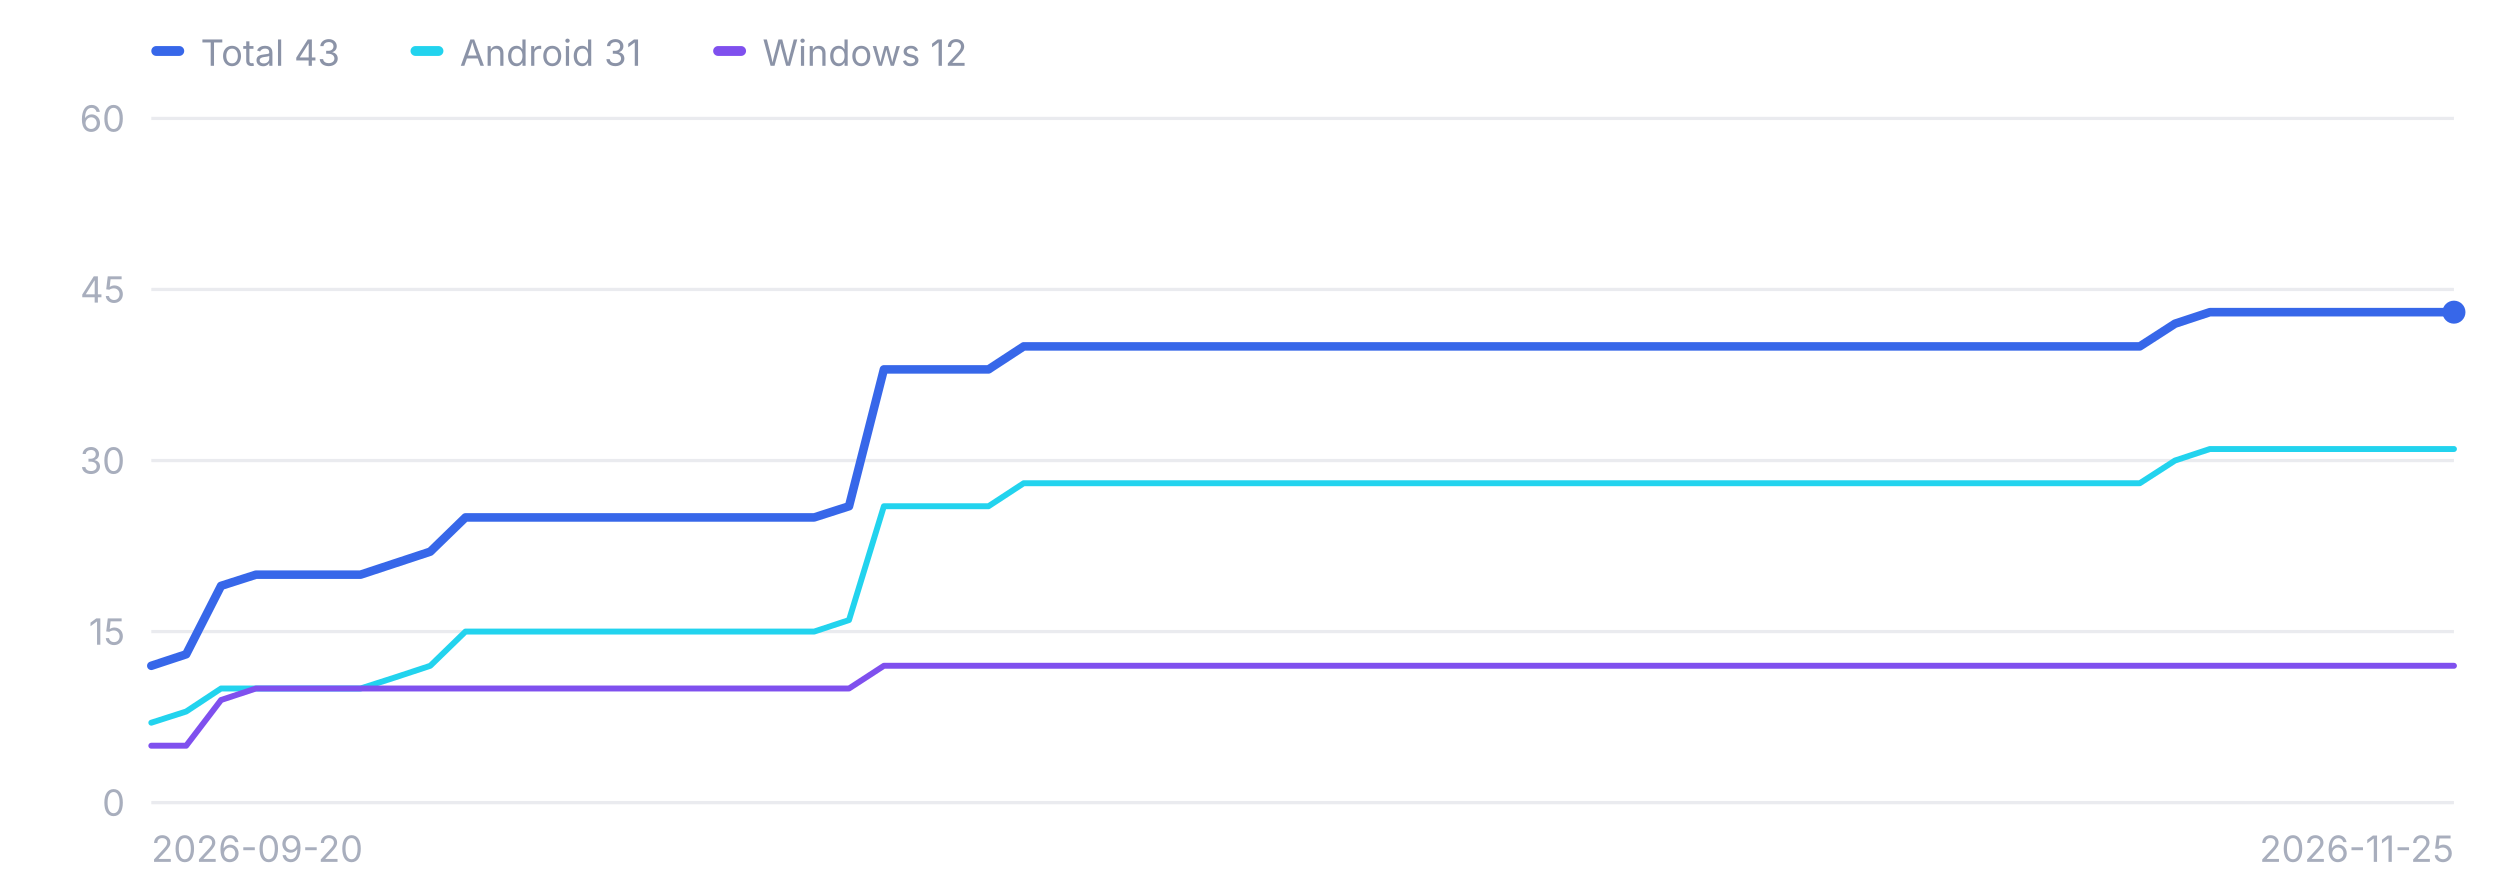
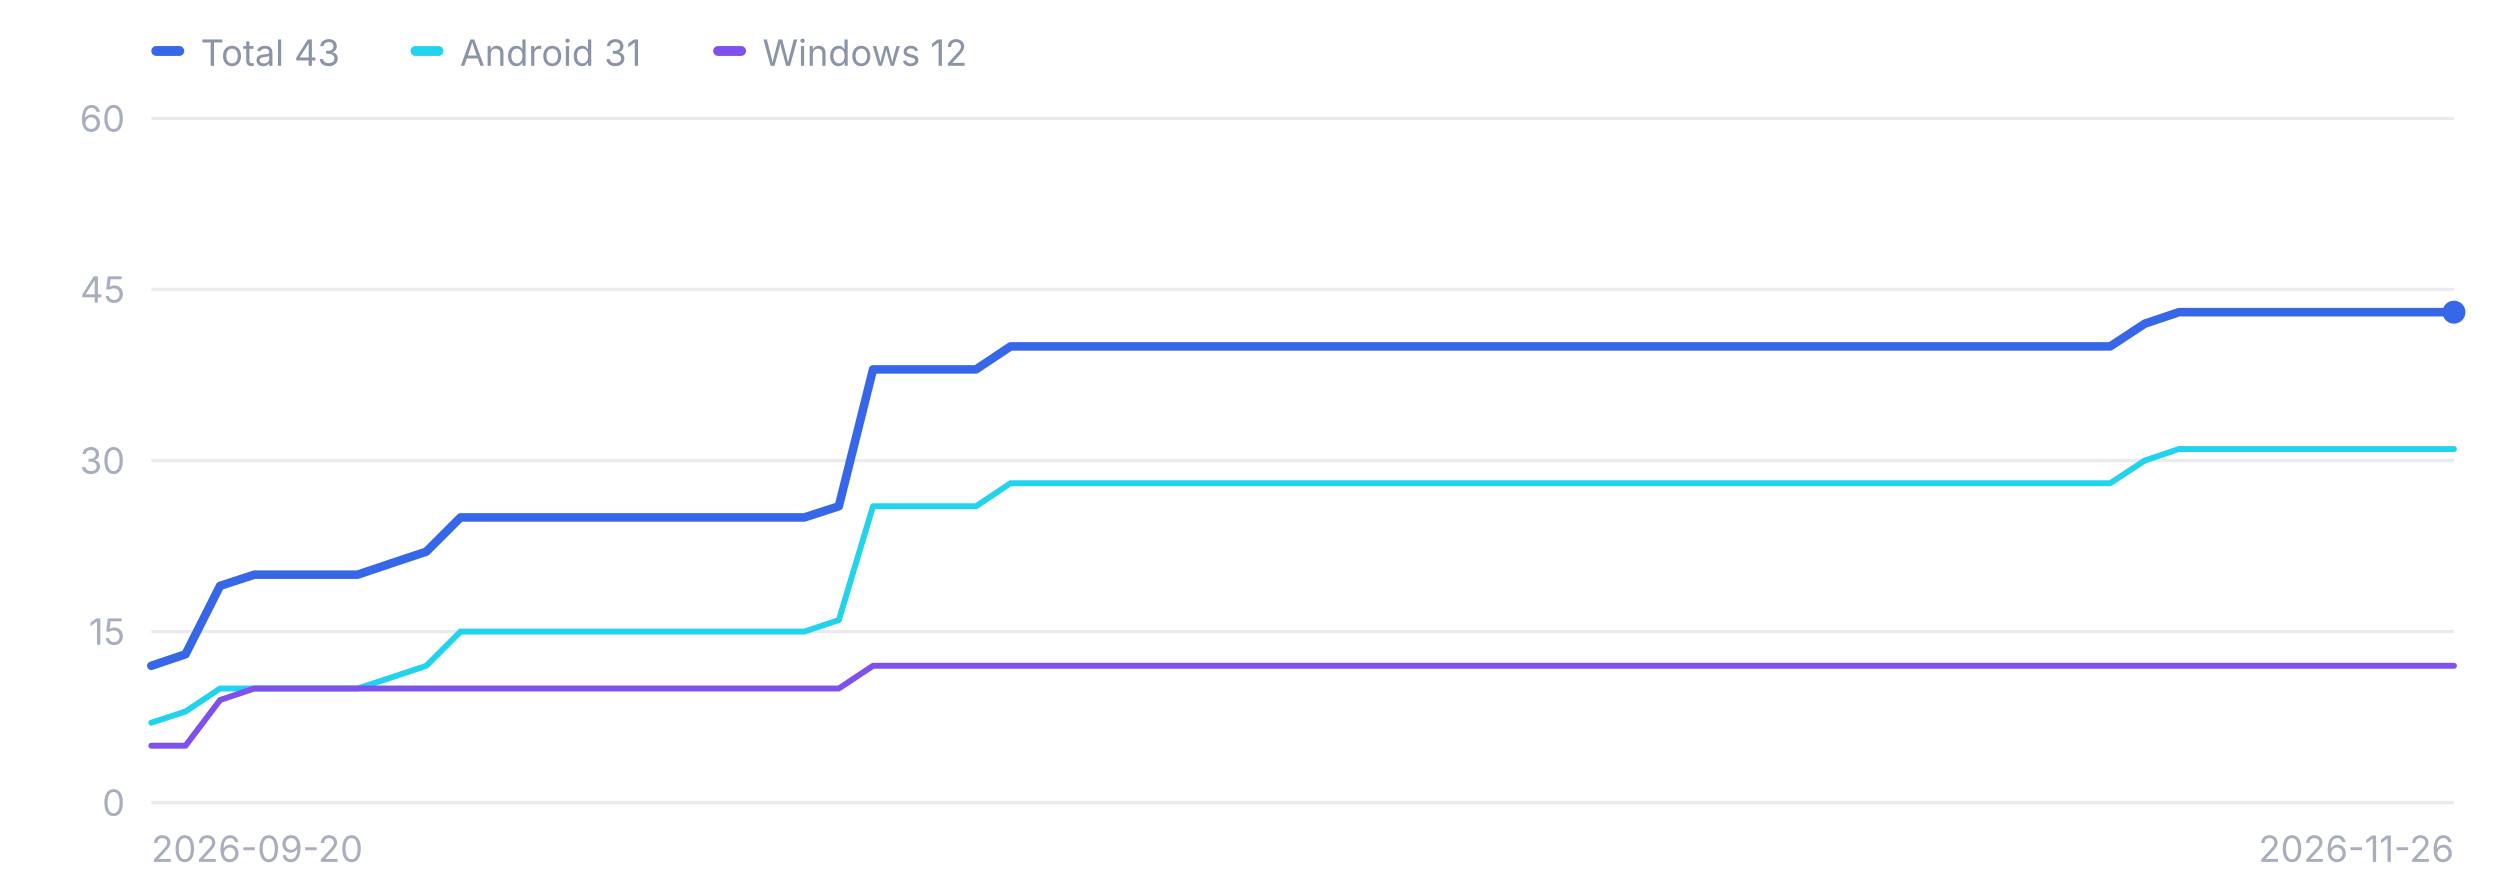
<svg xmlns="http://www.w3.org/2000/svg" width="760" height="270" viewBox="0 0 760 270" role="img" aria-label="CubePilot downloads over time. Latest total 43.">
  <style>text{font-family:system-ui,-apple-system,Segoe UI,sans-serif}</style>
  <line x1="46" y1="244.0" x2="746" y2="244.0" stroke="#8b93a7" stroke-opacity="0.18" stroke-width="1" />
  <text x="38" y="248.0" text-anchor="end" font-size="11" fill="#8b93a7" fill-opacity="0.75">0</text>
  <line x1="46" y1="192.0" x2="746" y2="192.0" stroke="#8b93a7" stroke-opacity="0.18" stroke-width="1" />
  <text x="38" y="196.0" text-anchor="end" font-size="11" fill="#8b93a7" fill-opacity="0.75">15</text>
  <line x1="46" y1="140.0" x2="746" y2="140.0" stroke="#8b93a7" stroke-opacity="0.18" stroke-width="1" />
  <text x="38" y="144.0" text-anchor="end" font-size="11" fill="#8b93a7" fill-opacity="0.75">30</text>
  <line x1="46" y1="88.0" x2="746" y2="88.0" stroke="#8b93a7" stroke-opacity="0.18" stroke-width="1" />
  <text x="38" y="92.0" text-anchor="end" font-size="11" fill="#8b93a7" fill-opacity="0.75">45</text>
  <line x1="46" y1="36.0" x2="746" y2="36.0" stroke="#8b93a7" stroke-opacity="0.18" stroke-width="1" />
  <text x="38" y="40.0" text-anchor="end" font-size="11" fill="#8b93a7" fill-opacity="0.75">60</text>
-   <polyline points="46.0,219.7 56.6,216.3 67.2,209.3 77.8,209.3 88.4,209.3 99.0,209.3 109.6,209.3 120.2,205.9 130.8,202.4 141.5,192.0 152.1,192.0 162.7,192.0 173.3,192.0 183.9,192.0 194.5,192.0 205.1,192.0 215.7,192.0 226.3,192.0 236.9,192.0 247.5,192.0 258.1,188.5 268.7,153.9 279.3,153.9 289.9,153.9 300.5,153.9 311.2,146.9 321.8,146.9 332.4,146.9 343.0,146.9 353.6,146.9 364.2,146.9 374.8,146.9 385.4,146.9 396.0,146.9 406.6,146.9 417.2,146.9 427.8,146.9 438.4,146.9 449.0,146.9 459.6,146.9 470.2,146.9 480.8,146.9 491.5,146.9 502.1,146.9 512.7,146.9 523.3,146.9 533.9,146.9 544.5,146.9 555.1,146.9 565.7,146.9 576.3,146.9 586.9,146.9 597.5,146.9 608.1,146.9 618.7,146.9 629.3,146.9 639.9,146.9 650.5,146.9 661.2,140.0 671.8,136.5 682.4,136.5 693.0,136.5 703.6,136.5 714.2,136.5 724.8,136.5 735.4,136.5 746.0,136.5" fill="none" stroke="#22D3EE" stroke-width="1.8" stroke-linejoin="round" stroke-linecap="round" />
-   <polyline points="46.0,226.7 56.6,226.7 67.2,212.8 77.8,209.3 88.4,209.3 99.0,209.3 109.6,209.3 120.2,209.3 130.8,209.3 141.5,209.3 152.1,209.3 162.7,209.3 173.3,209.3 183.9,209.3 194.5,209.3 205.1,209.3 215.7,209.3 226.3,209.3 236.9,209.3 247.5,209.3 258.1,209.3 268.7,202.4 279.3,202.4 289.9,202.4 300.5,202.4 311.2,202.4 321.8,202.4 332.4,202.4 343.0,202.4 353.6,202.4 364.2,202.4 374.8,202.4 385.4,202.4 396.0,202.4 406.6,202.4 417.2,202.4 427.8,202.4 438.4,202.4 449.0,202.4 459.6,202.4 470.2,202.4 480.8,202.4 491.5,202.4 502.1,202.4 512.7,202.4 523.3,202.4 533.9,202.4 544.5,202.4 555.1,202.4 565.7,202.4 576.3,202.4 586.9,202.4 597.5,202.4 608.1,202.4 618.7,202.4 629.3,202.4 639.9,202.4 650.5,202.4 661.2,202.4 671.8,202.4 682.4,202.4 693.0,202.4 703.6,202.4 714.2,202.4 724.8,202.4 735.4,202.4 746.0,202.4" fill="none" stroke="#7F50EE" stroke-width="1.8" stroke-linejoin="round" stroke-linecap="round" />
-   <polyline points="46.0,202.4 56.6,198.9 67.2,178.1 77.8,174.7 88.4,174.7 99.0,174.7 109.6,174.7 120.2,171.2 130.8,167.7 141.5,157.3 152.1,157.3 162.7,157.3 173.3,157.3 183.9,157.3 194.5,157.3 205.1,157.3 215.7,157.3 226.3,157.3 236.9,157.3 247.5,157.3 258.1,153.9 268.7,112.3 279.3,112.3 289.9,112.3 300.5,112.3 311.2,105.3 321.8,105.3 332.4,105.3 343.0,105.3 353.6,105.3 364.2,105.3 374.8,105.3 385.4,105.3 396.0,105.3 406.6,105.3 417.2,105.3 427.8,105.3 438.4,105.3 449.0,105.3 459.6,105.3 470.2,105.3 480.8,105.3 491.5,105.3 502.1,105.3 512.7,105.3 523.3,105.3 533.9,105.3 544.5,105.3 555.1,105.3 565.7,105.3 576.3,105.3 586.9,105.3 597.5,105.3 608.1,105.3 618.7,105.3 629.3,105.3 639.9,105.3 650.5,105.3 661.2,98.4 671.8,94.9 682.4,94.9 693.0,94.9 703.6,94.9 714.2,94.9 724.8,94.9 735.4,94.9 746.0,94.9" fill="none" stroke="#3767E9" stroke-width="2.6" stroke-linejoin="round" stroke-linecap="round" />
+   <polyline points="46.0,219.7 56.4,216.3 66.9,209.3 77.3,209.3 87.8,209.3 98.2,209.3 108.7,209.3 119.1,205.9 129.6,202.4 140.0,192.0 150.5,192.0 160.9,192.0 171.4,192.0 181.8,192.0 192.3,192.0 202.7,192.0 213.2,192.0 223.6,192.0 234.1,192.0 244.5,192.0 255.0,188.5 265.4,153.9 275.9,153.9 286.3,153.9 296.7,153.9 307.2,146.9 317.6,146.9 328.1,146.9 338.5,146.9 349.0,146.9 359.4,146.9 369.9,146.9 380.3,146.9 390.8,146.9 401.2,146.9 411.7,146.9 422.1,146.9 432.6,146.9 443.0,146.9 453.5,146.9 463.9,146.9 474.4,146.9 484.8,146.9 495.3,146.9 505.7,146.9 516.1,146.9 526.6,146.9 537.0,146.9 547.5,146.9 557.9,146.9 568.4,146.9 578.8,146.9 589.3,146.9 599.7,146.9 610.2,146.9 620.6,146.9 631.1,146.9 641.5,146.9 652.0,140.0 662.4,136.5 672.9,136.5 683.3,136.5 693.8,136.5 704.2,136.5 714.7,136.5 725.1,136.5 735.6,136.5 746.0,136.5" fill="none" stroke="#22D3EE" stroke-width="1.8" stroke-linejoin="round" stroke-linecap="round" />
+   <polyline points="46.0,226.7 56.4,226.7 66.9,212.8 77.3,209.3 87.8,209.3 98.2,209.3 108.7,209.3 119.1,209.3 129.6,209.3 140.0,209.3 150.5,209.3 160.9,209.3 171.4,209.3 181.8,209.3 192.3,209.3 202.7,209.3 213.2,209.3 223.6,209.3 234.1,209.3 244.5,209.3 255.0,209.3 265.4,202.4 275.9,202.4 286.3,202.4 296.7,202.4 307.2,202.4 317.6,202.4 328.1,202.4 338.5,202.4 349.0,202.4 359.4,202.4 369.9,202.4 380.3,202.4 390.8,202.4 401.2,202.4 411.7,202.4 422.1,202.4 432.6,202.4 443.0,202.4 453.5,202.4 463.9,202.4 474.4,202.4 484.8,202.4 495.3,202.4 505.7,202.4 516.1,202.4 526.6,202.4 537.0,202.4 547.5,202.4 557.9,202.4 568.4,202.4 578.8,202.4 589.3,202.4 599.7,202.4 610.2,202.4 620.6,202.4 631.1,202.4 641.5,202.4 652.0,202.4 662.4,202.4 672.9,202.4 683.3,202.4 693.8,202.4 704.2,202.4 714.7,202.4 725.1,202.4 735.6,202.4 746.0,202.4" fill="none" stroke="#7F50EE" stroke-width="1.8" stroke-linejoin="round" stroke-linecap="round" />
+   <polyline points="46.0,202.4 56.4,198.9 66.9,178.1 77.3,174.7 87.8,174.7 98.2,174.7 108.7,174.7 119.1,171.2 129.6,167.7 140.0,157.3 150.5,157.3 160.9,157.3 171.4,157.3 181.8,157.3 192.3,157.3 202.7,157.3 213.2,157.3 223.6,157.3 234.1,157.3 244.5,157.3 255.0,153.9 265.4,112.3 275.9,112.3 286.3,112.3 296.7,112.3 307.2,105.3 317.6,105.3 328.1,105.3 338.5,105.3 349.0,105.3 359.4,105.3 369.9,105.3 380.3,105.3 390.8,105.3 401.2,105.3 411.7,105.3 422.1,105.3 432.6,105.3 443.0,105.3 453.5,105.3 463.9,105.3 474.4,105.3 484.8,105.3 495.3,105.3 505.7,105.3 516.1,105.3 526.6,105.3 537.0,105.3 547.5,105.3 557.9,105.3 568.4,105.3 578.8,105.3 589.3,105.3 599.7,105.3 610.2,105.3 620.6,105.3 631.1,105.3 641.5,105.3 652.0,98.4 662.4,94.9 672.9,94.9 683.3,94.9 693.8,94.9 704.2,94.9 714.7,94.9 725.1,94.9 735.6,94.9 746.0,94.9" fill="none" stroke="#3767E9" stroke-width="2.6" stroke-linejoin="round" stroke-linecap="round" />
  <circle cx="746.0" cy="94.9" r="3.5" fill="#3767E9" />
  <text x="46" y="262" font-size="11" fill="#8b93a7" fill-opacity="0.75">2026-09-20</text>
-   <text x="746" y="262" text-anchor="end" font-size="11" fill="#8b93a7" fill-opacity="0.75">2026-11-25</text>
+   <text x="746" y="262" text-anchor="end" font-size="11" fill="#8b93a7" fill-opacity="0.75">2026-11-26</text>
  <rect x="46" y="14" width="10" height="3" rx="1.5" fill="#3767E9" />
  <text x="61" y="20" font-size="11" fill="#8b93a7">Total 43</text>
  <rect x="124.8" y="14" width="10" height="3" rx="1.5" fill="#22D3EE" />
  <text x="139.8" y="20" font-size="11" fill="#8b93a7">Android 31</text>
  <rect x="216.8" y="14" width="10" height="3" rx="1.5" fill="#7F50EE" />
  <text x="231.8" y="20" font-size="11" fill="#8b93a7">Windows 12</text>
</svg>
